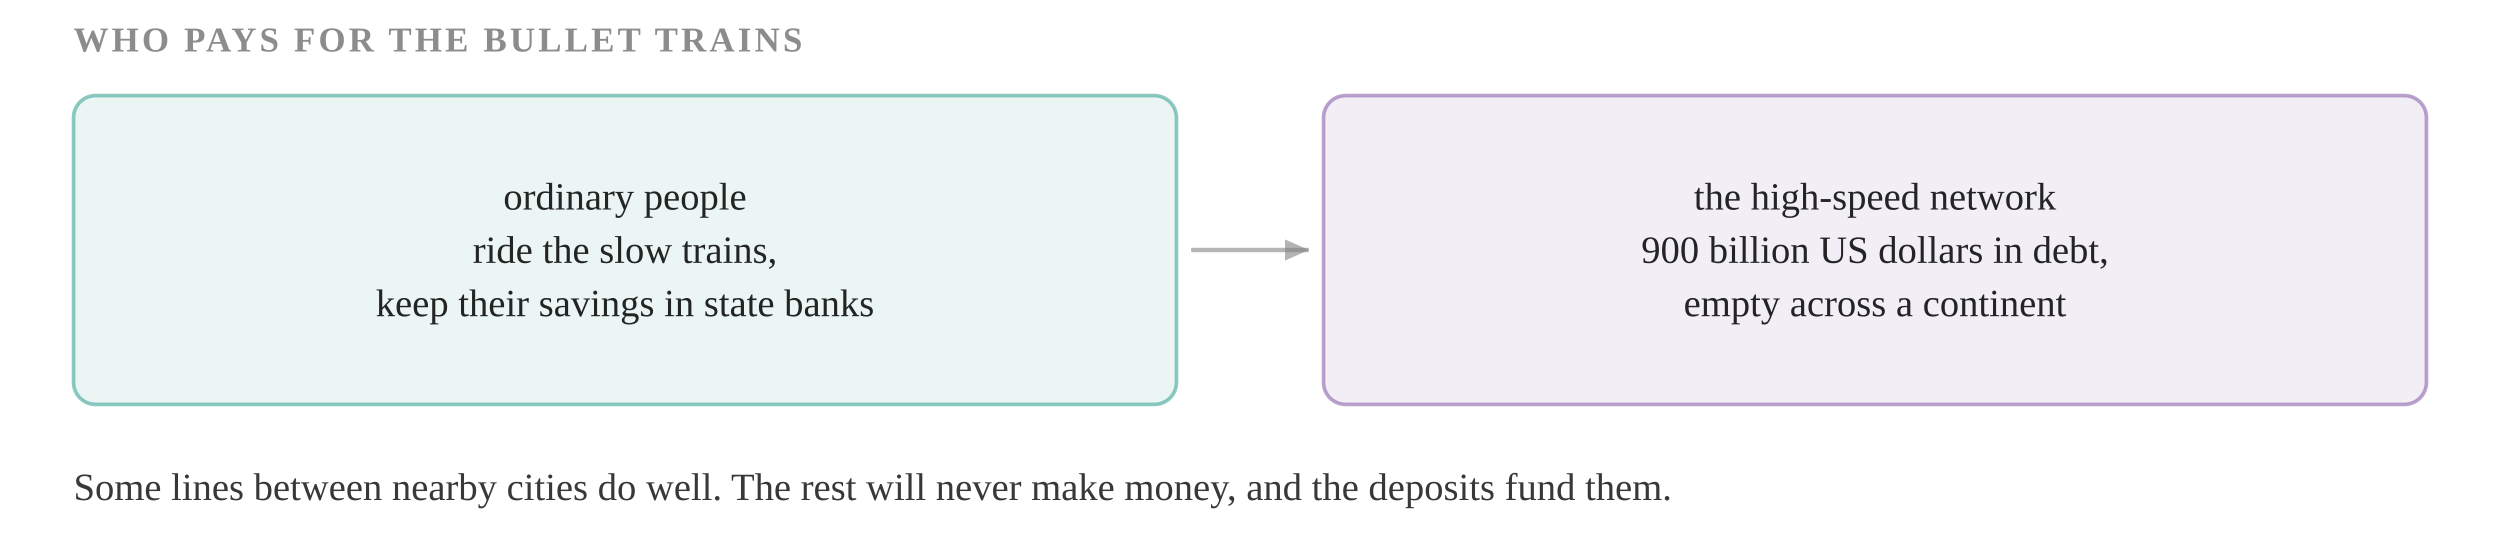
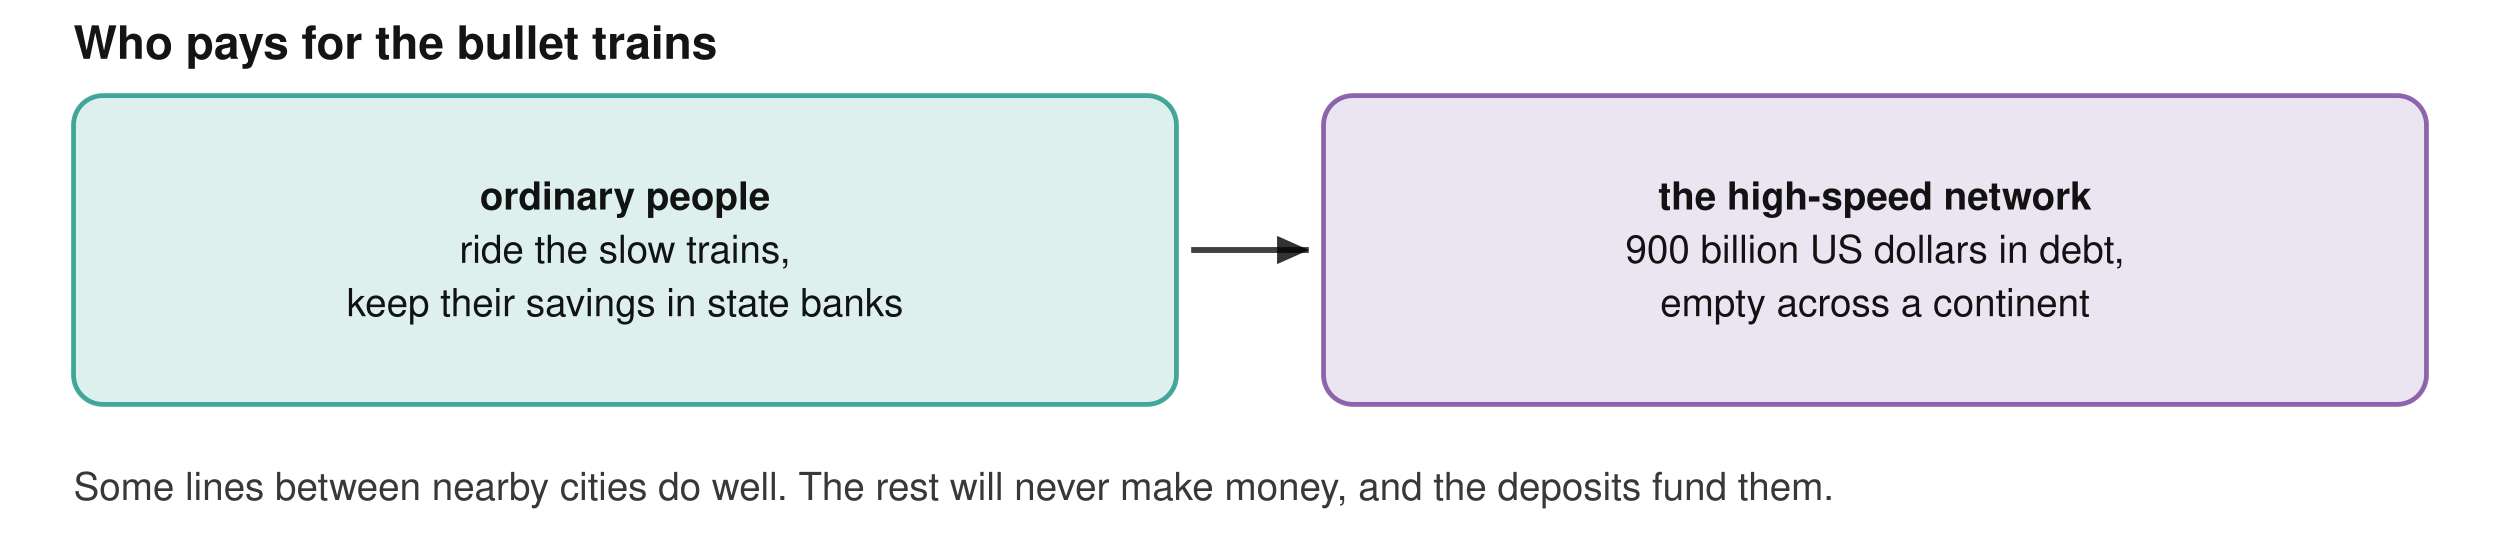
- <svg xmlns="http://www.w3.org/2000/svg" viewBox="0 0 680 148" width="680" role="img" aria-label="The bullet trains are 900 billion dollars in debt and funded by the savings of the people who ride the slow trains" style="max-width:100%;height:auto">
+ <svg xmlns="http://www.w3.org/2000/svg" viewBox="0 0 680 148" width="680" role="img" aria-label="The bullet trains are 900 billion dollars in debt and funded by the savings of the people who ride the slow trains" style="max-width:100%;height:auto" font-family="-apple-system, 'Segoe UI', Helvetica, Arial, sans-serif">
  <defs>
    <marker id="ar" viewBox="0 0 10 10" refX="9" refY="5" markerWidth="6" markerHeight="6" orient="auto-start-reverse">
-       <path d="M0,1 L9,5 L0,9 z" fill="rgba(130,130,130,.6)" />
+       <path d="M0,1 L9,5 L0,9 z" fill="currentColor" fill-opacity=".8" />
+     </marker>
+     <marker id="arbig" viewBox="0 0 10 10" refX="8" refY="5" markerWidth="4" markerHeight="4" orient="auto-start-reverse">
+       <path d="M0,0 L10,5 L0,10 z" fill="currentColor" fill-opacity=".85" />
    </marker>
  </defs>
-   <text x="20" y="14" font-size="9.5" fill="currentColor" opacity="0.45" text-anchor="start" font-weight="700" letter-spacing=".09em">WHO PAYS FOR THE BULLET TRAINS</text>
-   <rect x="20" y="26" width="300" height="84" rx="6" fill="rgba(47,158,143,.10)" stroke="#2f9e8f" stroke-opacity=".55" />
-   <text x="170.0" y="57.0" font-size="10.5" fill="currentColor" opacity="0.85" text-anchor="middle">ordinary people</text>
-   <text x="170.0" y="71.5" font-size="10.5" fill="currentColor" opacity="0.85" text-anchor="middle">ride the slow trains,</text>
-   <text x="170.0" y="86.0" font-size="10.5" fill="currentColor" opacity="0.85" text-anchor="middle">keep their savings in state banks</text>
-   <line x1="324.0" y1="68.0" x2="356.0" y2="68.0" stroke="rgba(130,130,130,.6)" stroke-width="1.2" marker-end="url(#ar)" />
-   <rect x="360" y="26" width="300" height="84" rx="6" fill="rgba(129,86,166,.10)" stroke="#8156a6" stroke-opacity=".55" />
-   <text x="510.0" y="57.0" font-size="10.5" fill="currentColor" opacity="0.85" text-anchor="middle">the high-speed network</text>
-   <text x="510.0" y="71.5" font-size="10.5" fill="currentColor" opacity="0.85" text-anchor="middle">900 billion US dollars in debt,</text>
-   <text x="510.0" y="86.0" font-size="10.5" fill="currentColor" opacity="0.85" text-anchor="middle">empty across a continent</text>
+   <text x="20" y="16" font-size="12.5" fill="currentColor" opacity="0.92" text-anchor="start" font-weight="700">Who pays for the bullet trains</text>
+   <rect x="20" y="26" width="300" height="84" rx="8" fill="rgba(47,158,143,.16)" stroke="rgba(47,158,143,.9)" stroke-width="1.3" />
+   <text x="170.0" y="57.0" font-size="10.5" fill="currentColor" opacity="0.92" text-anchor="middle" font-weight="600">ordinary people</text>
+   <text x="170.0" y="71.5" font-size="10.5" fill="currentColor" opacity="0.92" text-anchor="middle" font-weight="500">ride the slow trains,</text>
+   <text x="170.0" y="86.0" font-size="10.5" fill="currentColor" opacity="0.92" text-anchor="middle" font-weight="500">keep their savings in state banks</text>
+   <line x1="324.0" y1="68.0" x2="356.0" y2="68.0" stroke="currentColor" stroke-opacity=".75" stroke-width="1.6" marker-end="url(#ar)" />
+   <rect x="360" y="26" width="300" height="84" rx="8" fill="rgba(129,86,166,.16)" stroke="rgba(129,86,166,.9)" stroke-width="1.3" />
+   <text x="510.0" y="57.0" font-size="10.5" fill="currentColor" opacity="0.92" text-anchor="middle" font-weight="600">the high-speed network</text>
+   <text x="510.0" y="71.5" font-size="10.5" fill="currentColor" opacity="0.92" text-anchor="middle" font-weight="500">900 billion US dollars in debt,</text>
+   <text x="510.0" y="86.0" font-size="10.5" fill="currentColor" opacity="0.92" text-anchor="middle" font-weight="500">empty across a continent</text>
  <text x="20" y="136" font-size="10.5" fill="currentColor" opacity="0.78" text-anchor="start">Some lines between nearby cities do well. The rest will never make money, and the deposits fund them.</text>
</svg>
